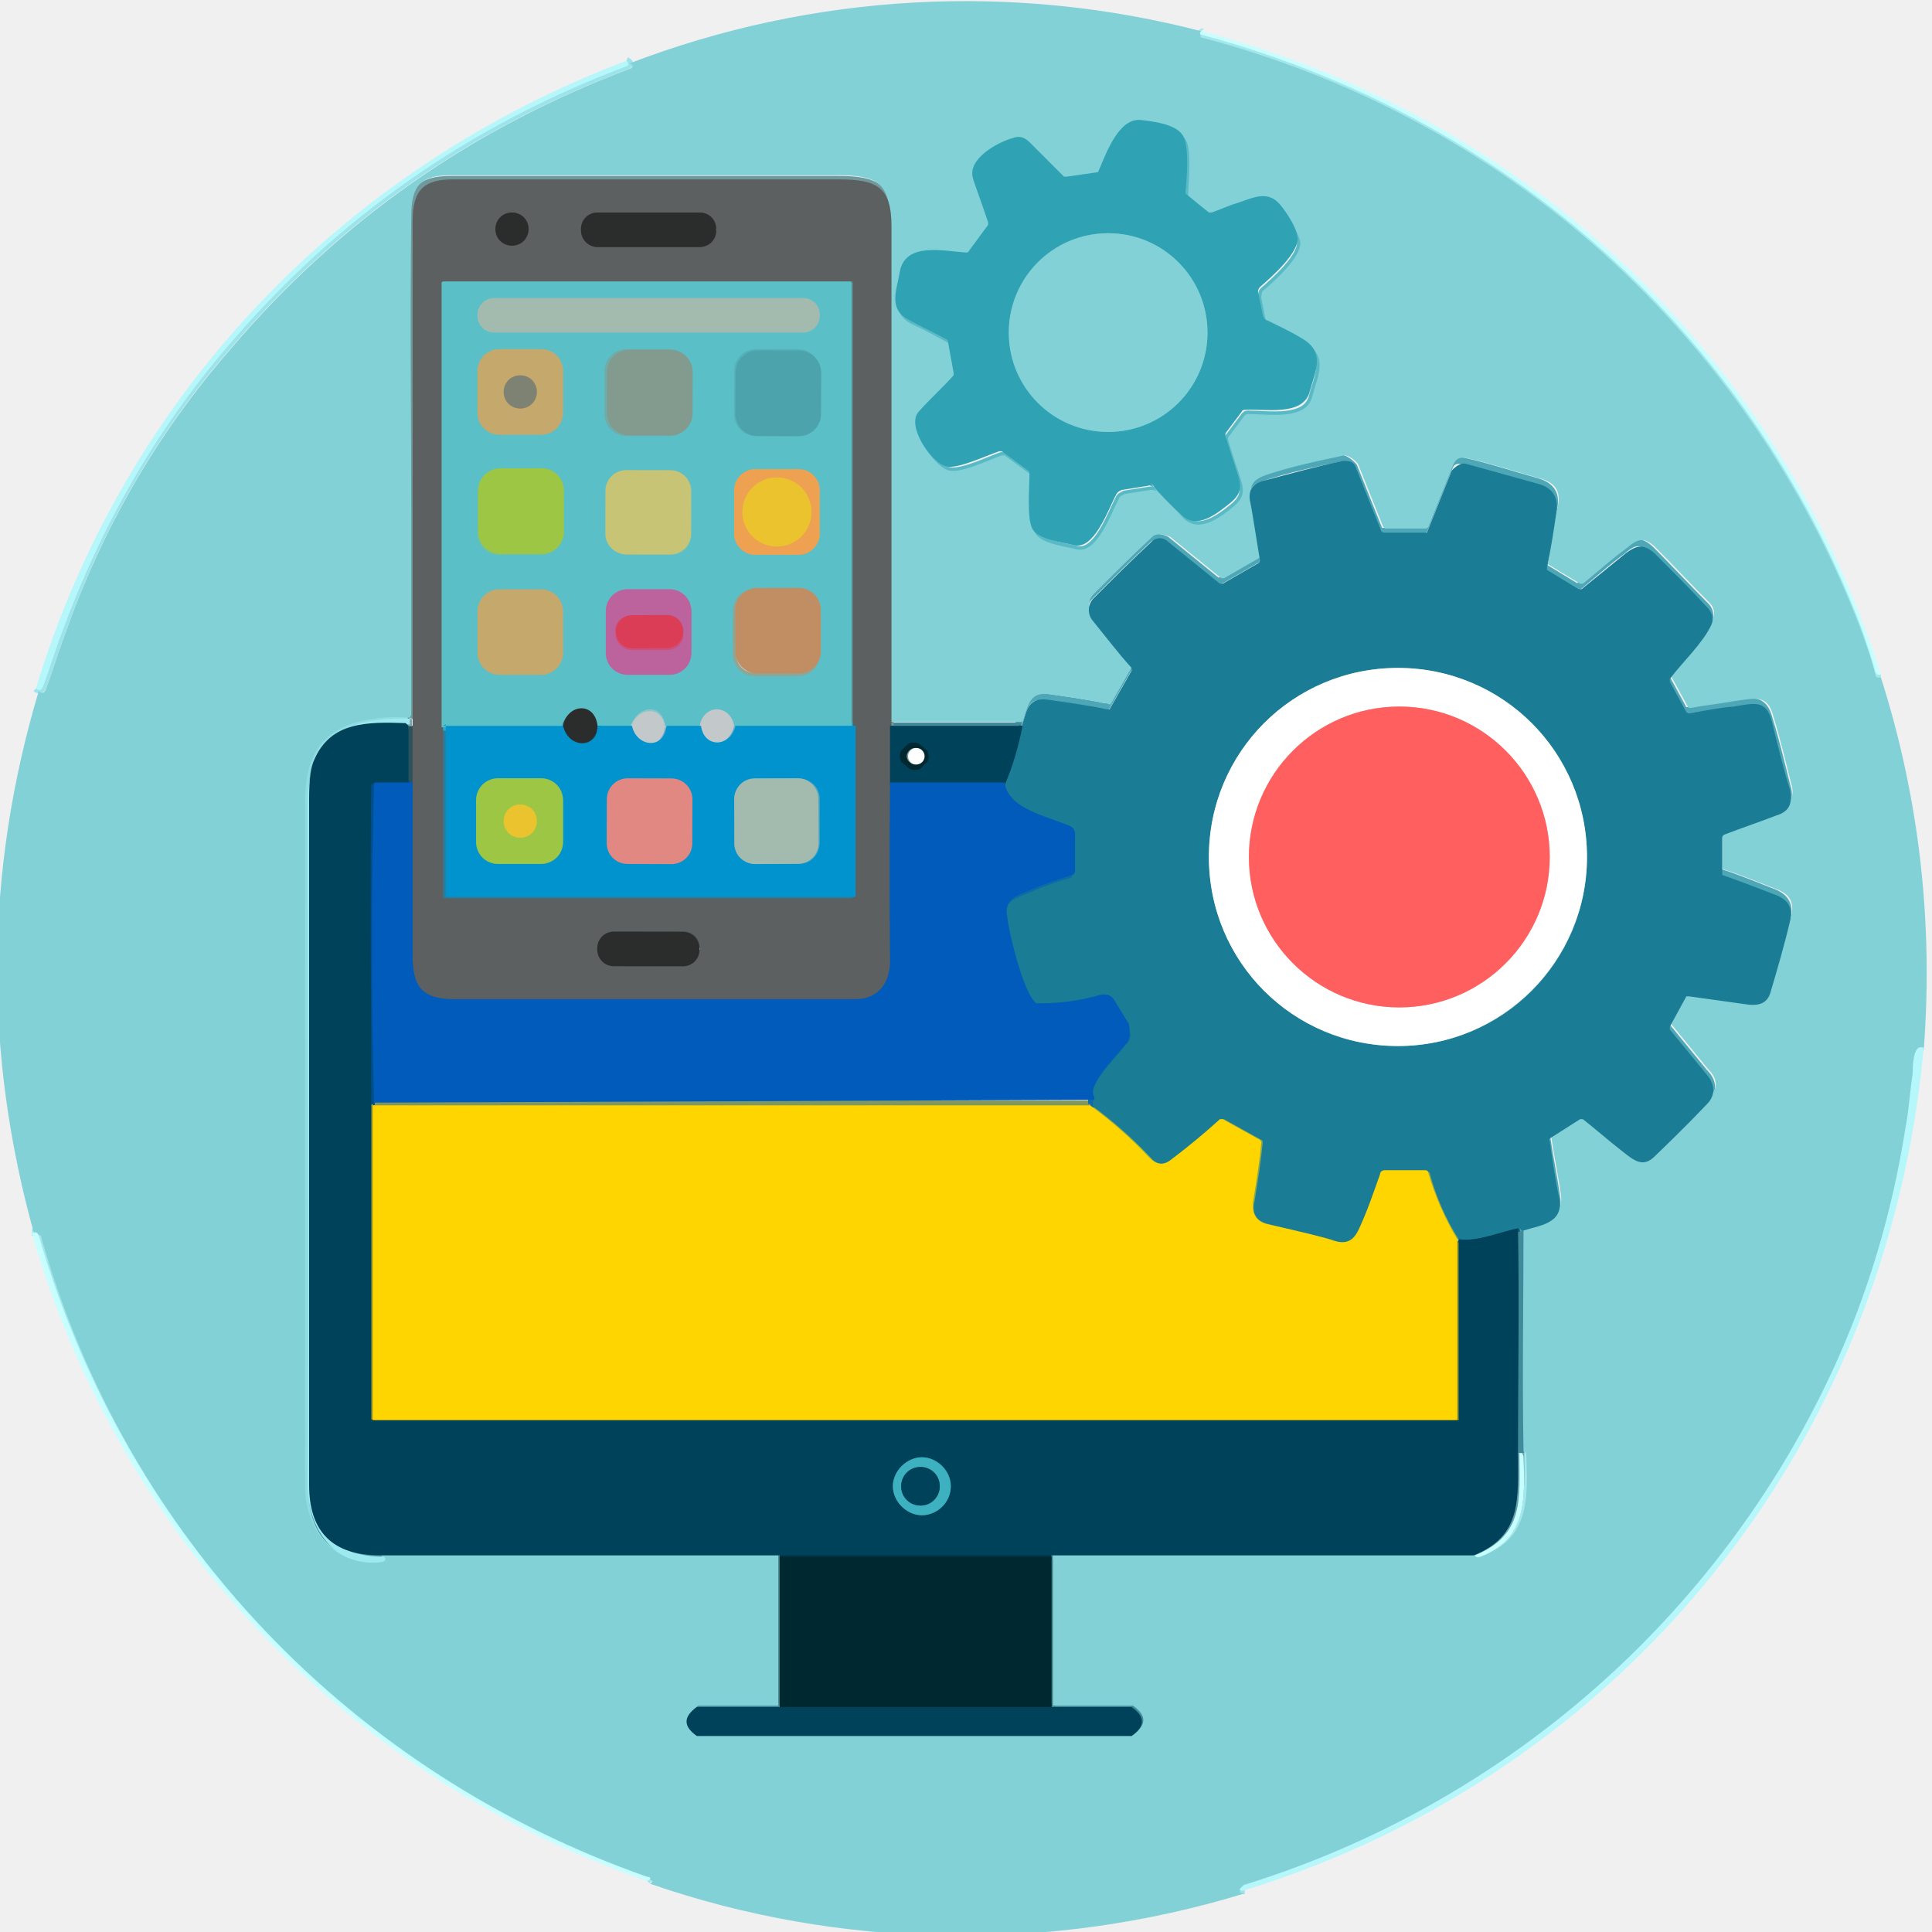
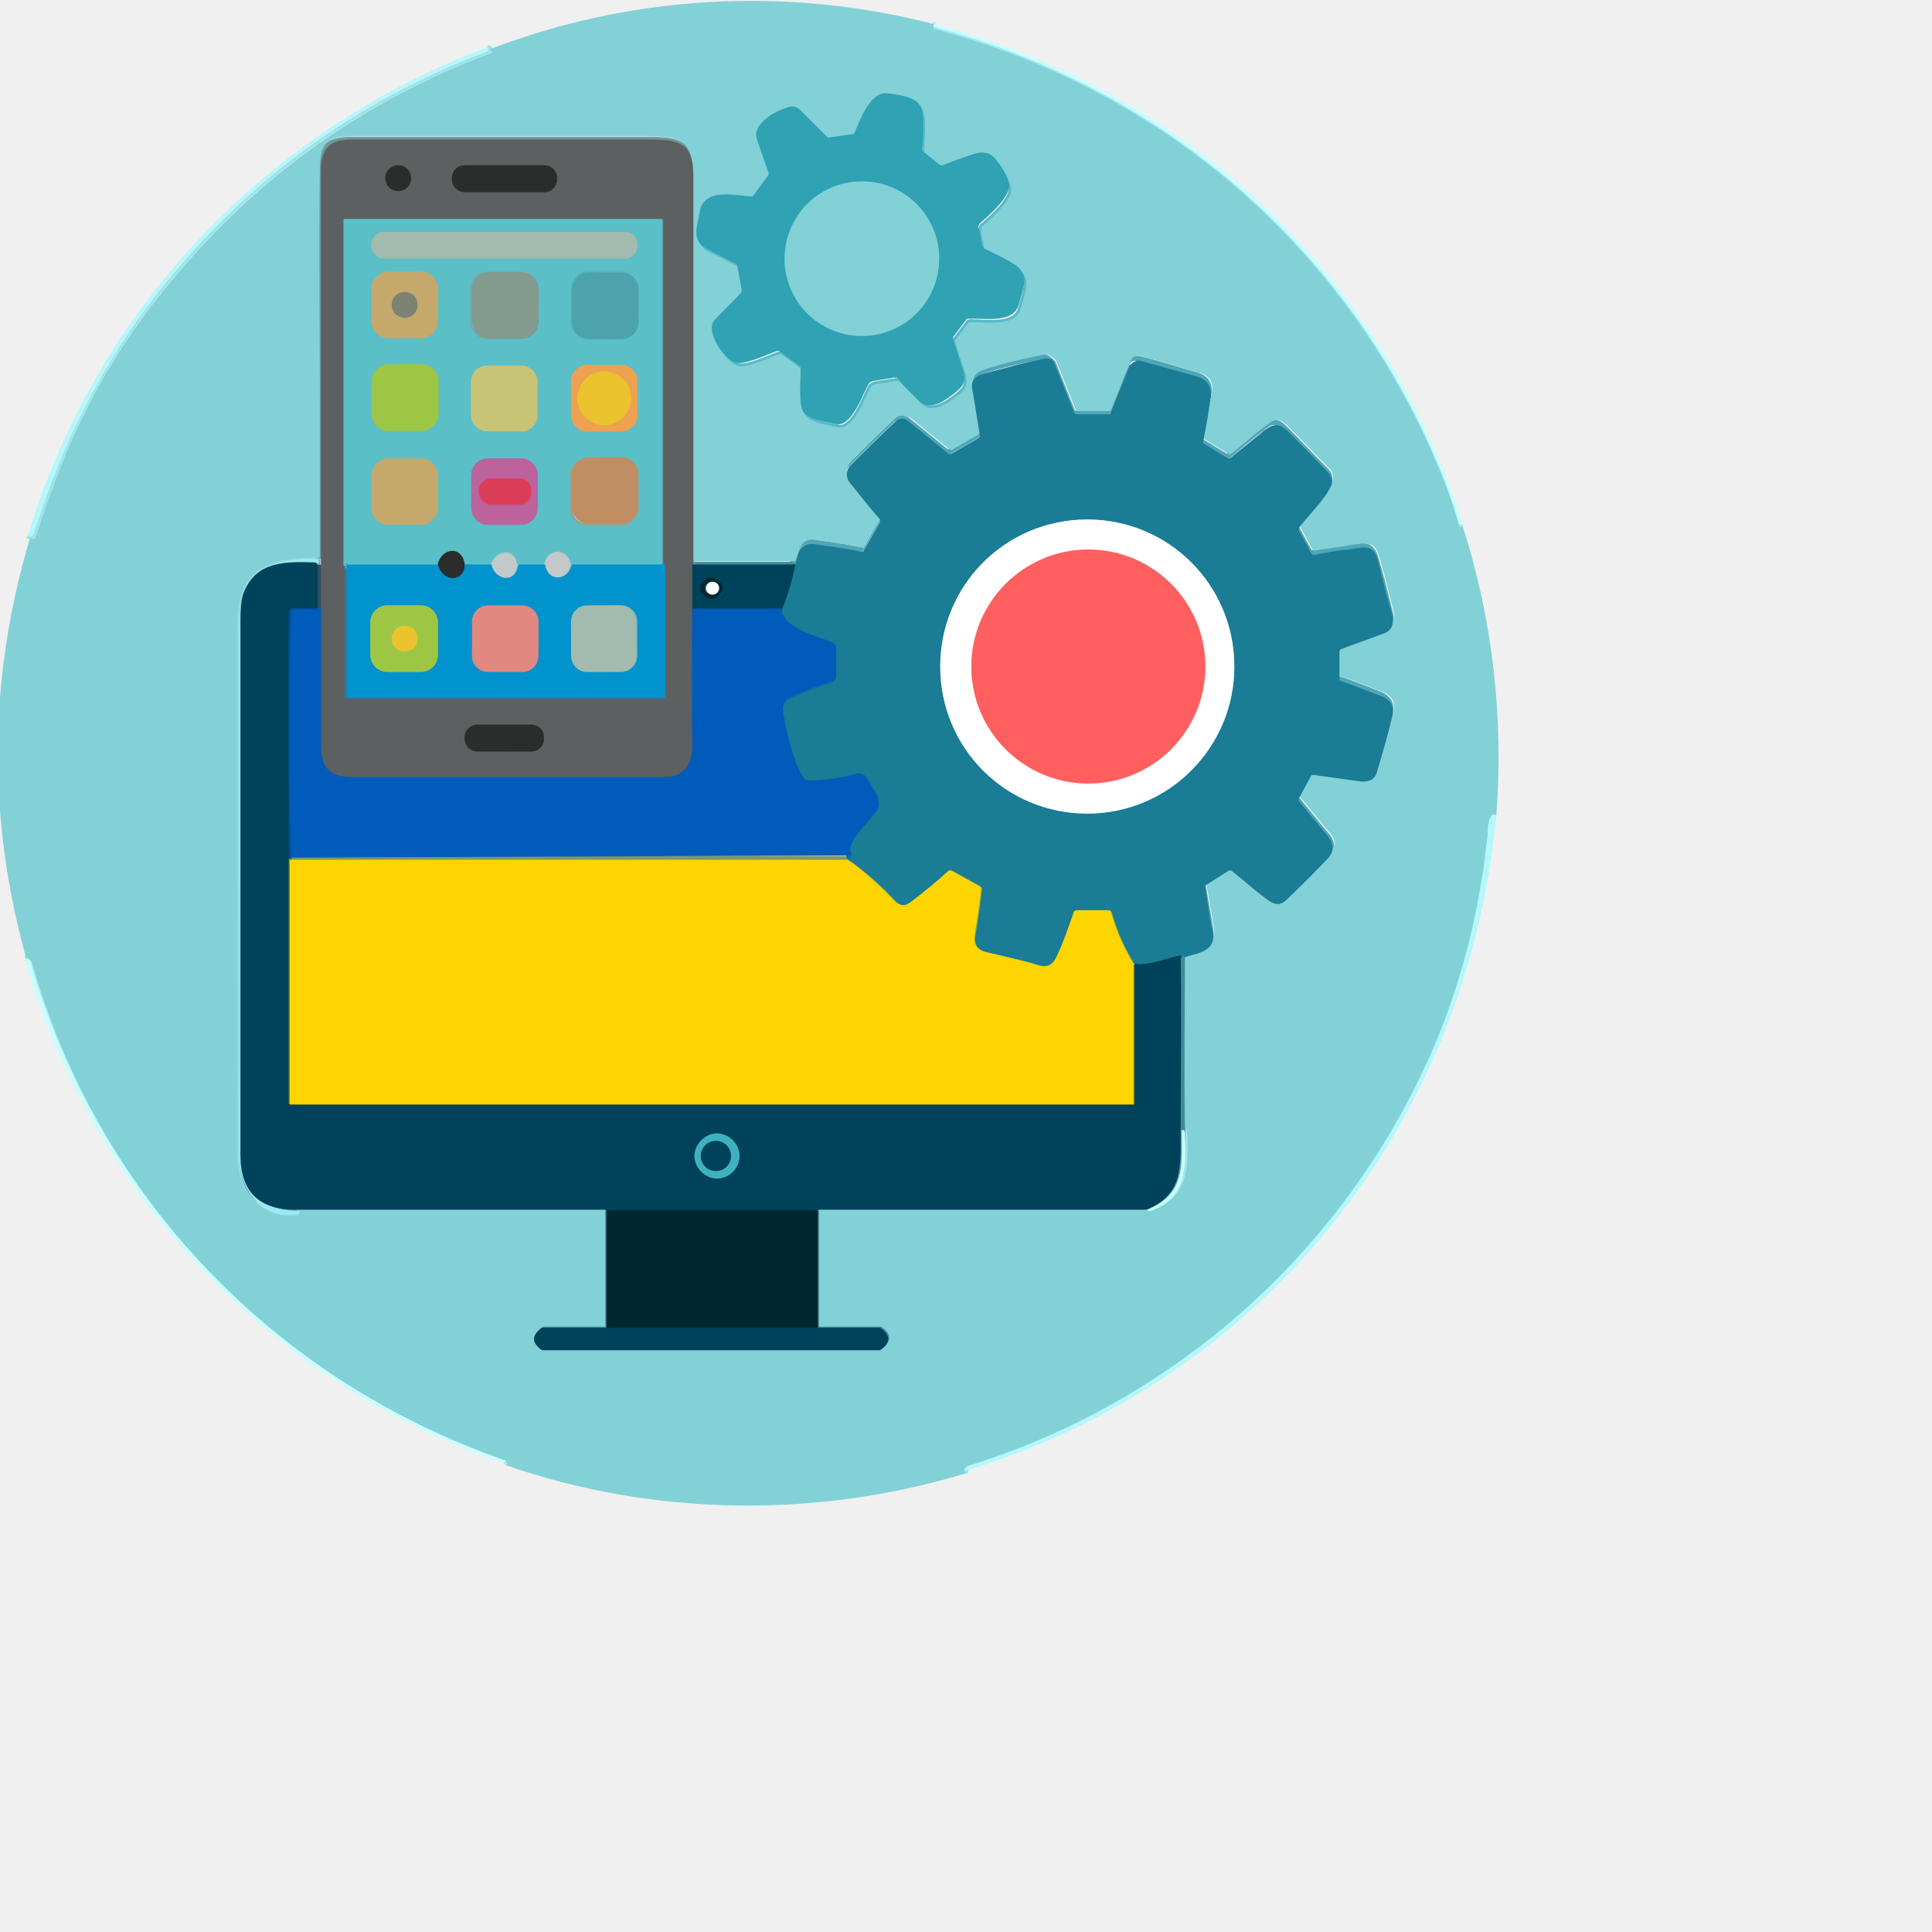
- <svg xmlns="http://www.w3.org/2000/svg" id="Layer_1" width="14px" height="14px" viewBox="0 0 14 14" version="1.1">
+ <svg xmlns="http://www.w3.org/2000/svg" id="Layer_1" width="18px" height="18px" viewBox="0 0 18 18" version="1.1">
  <defs>
    <style>.st11,.st15,.st17,.st18,.st26,.st28,.st29,.st32,.st33,.st35,.st38,.st39,.st41,.st47,.st8{fill:none;stroke-width:.05px}.st49{fill:#b5f7fb}.st8{stroke:#418a99}.st11{stroke:#417d84}.st54{fill:#fff}.st15{stroke:#2da9cb}.st60{fill:#2b2d2d}.st61{fill:#ebc32e}.st17{stroke:#59bac6}.st18{stroke:#2e515e}.st63{fill:#00425a}.st64{fill:#c5a86c}.st26{stroke:#90b49a}.st28{stroke:#1f7a8d}.st29{stroke:#444747}.st32{stroke:#62aecc}.st66{fill:#82d1d7}.st33{stroke:#004f8b}.st35{stroke:#003546}.st38{stroke:#a4e7eb}.st39{stroke:#8fc4c9}.st72{fill:#c7feff;fill-opacity:1}.st41{stroke:#0d5f78}.st74{fill:#a2bbae}.st76{fill:#9ec645}.st47{stroke:#9ce4e9}.st77{fill:#002831}.st78{fill:#c3c9ca}</style>
  </defs>
  <path d="M8.72.23s-.02 0-.02.02v.02c2.21.58 3.96 2.15 4.78 4.28.04.11.08.22.11.34 0 0 0 .02.02.02h.02" class="st38" vector-effect="non-scaling-stroke" />
  <path d="M13.94 7.59c-.07-.01-.06.15-.07.19-.02.14-.03.29-.05.38-.11.65-.28 1.24-.53 1.77a7.023 7.023 0 0 1-4.27 3.73c-.02 0-.07.04 0 .04" class="st47" vector-effect="non-scaling-stroke" />
  <path d="M4.69 13.63s.02-.02 0-.03C2.55 12.85.9 11.14.28 8.95c0-.01 0-.02-.02-.02H.23" class="st38" vector-effect="non-scaling-stroke" />
  <path d="M.26 4.99S.27 5 .29 5c0 0 .01 0 .02-.02.05-.13.09-.27.14-.4.27-.77.67-1.46 1.2-2.07C2.44 1.58 3.4.91 4.54.48c.03-.01.03-.03 0-.04" class="st47" vector-effect="non-scaling-stroke" />
  <path d="M8.36 3.53c.07.08.15.15.22.23.11.1.25 0 .36-.09.07-.06.08-.11.05-.2-.03-.09-.06-.18-.09-.28v-.02l.12-.16S9.03 3 9.04 3c.15 0 .43.05.47-.13.04-.15.12-.29-.06-.39-.08-.04-.16-.09-.25-.13-.01 0-.02-.02-.03-.04l-.03-.15s0-.04.01-.05c.08-.07.3-.26.27-.37-.02-.06-.06-.13-.11-.21-.09-.12-.18-.08-.32-.03-.06.02-.12.04-.19.07h-.02l-.16-.13s-.01-.01-.01-.02c0-.09.03-.34-.02-.41-.05-.08-.21-.1-.3-.11-.16-.03-.24.23-.31.37 0 0-.01.01-.02.01l-.21.03h-.02l-.25-.25s-.08-.04-.12-.03c-.11.03-.33.15-.29.29 0 .03.04.14.11.32v.02l-.14.19s-.01.01-.02.01c-.15 0-.44-.07-.48.14-.03.13-.09.27.07.35.09.04.18.09.27.14 0 0 .01.01.01.02l.04.22v.02c-.09.08-.17.17-.25.26-.09.1.09.38.2.4.09.02.29-.08.38-.11h.02l.19.14s.01.01.01.02c0 .09-.03.32.02.4.04.08.22.1.3.12.15.04.25-.26.31-.37 0-.01.02-.02.04-.03l.19-.03s.03 0 .04.01" class="st17" vector-effect="non-scaling-stroke" />
  <path d="M2.97 5.2c-.11-.01-.23 0-.33.02-.33.07-.43.28-.43.6v4.94c0 .31.19.59.53.55.02 0 .05-.02.02-.04" style="stroke:#8fdde3;fill:none;stroke-width:.05px" vector-effect="non-scaling-stroke" />
  <path d="M2.77 11.28h2.88" class="st8" vector-effect="non-scaling-stroke" />
  <path d="M5.65 11.27v1.09" class="st11" vector-effect="non-scaling-stroke" />
  <path d="M5.65 12.37H5.07c-.1.07-.1.14 0 .21H8.22c.1-.07.1-.14 0-.21H7.64" class="st8" vector-effect="non-scaling-stroke" />
  <path d="M7.62 12.37v-1.09" class="st11" vector-effect="non-scaling-stroke" />
  <path d="M7.62 11.28h3.08" class="st8" vector-effect="non-scaling-stroke" />
  <path d="M10.7 11.27s0 .02.04.01c.34-.13.32-.43.31-.73 0 0 0-.01-.01-.02h-.01" class="st38" vector-effect="non-scaling-stroke" />
  <path d="M11.02 10.53c-.01-.54 0-1.09 0-1.63" class="st8" vector-effect="non-scaling-stroke" />
  <path d="M11.01 8.9c.12-.04.3-.04.27-.23-.02-.14-.05-.28-.07-.42v-.02l.22-.14h.02c.09.07.18.15.27.22.09.07.15.14.25.05.05-.05.18-.17.38-.38.07-.07.07-.14 0-.21l-.27-.33v-.02l.12-.22s.01-.01.02 0l.43.06c.09.01.14-.02.16-.09.05-.17.09-.34.14-.51.02-.09 0-.15-.09-.19-.13-.05-.27-.11-.4-.15 0 0-.01 0-.01-.02v-.25s.01-.02.02-.02c.13-.05.26-.09.38-.14.09-.03.13-.1.1-.19-.04-.16-.08-.33-.13-.49-.04-.16-.13-.13-.28-.11-.11.02-.21.03-.32.05 0 0-.02 0-.02-.01l-.12-.22V4.9c.09-.11.24-.26.3-.39.02-.05.01-.09-.02-.12-.13-.13-.26-.27-.39-.4-.08-.08-.13-.07-.21 0-.11.08-.21.17-.32.26h-.02l-.23-.14s-.01-.01 0-.02c.02-.14.04-.27.07-.41.02-.1-.02-.16-.12-.19-.18-.05-.36-.11-.54-.15-.05-.01-.08 0-.1.05l-.18.45s-.01.01-.02.01h-.29s-.02-.01-.02-.02l-.18-.45s-.05-.06-.1-.06c-.19.04-.38.08-.56.14-.09.03-.13.07-.11.16 0 .04.03.19.07.42 0 0 0 .02-.01.02l-.26.15h-.02l-.37-.3s-.09-.04-.13 0c-.14.13-.28.27-.42.41-.05.05-.05.1 0 .16.09.12.19.23.28.34v.02l-.16.28s-.01.01-.02 0c-.14-.03-.29-.05-.43-.07-.15-.02-.15.1-.19.2" style="stroke:#4ea7b6;fill:none;stroke-width:.05px" vector-effect="non-scaling-stroke" />
  <path d="M7.4 5.26h-.96" class="st8" vector-effect="non-scaling-stroke" />
  <path d="M6.45 5.26V1.64c0-.29-.1-.34-.38-.34h-2.8c-.22 0-.29.07-.29.3-.01.81 0 1.42 0 2.19v1.42" style="stroke:#6f999c;fill:none;stroke-width:.05px" vector-effect="non-scaling-stroke" />
  <path d="M6.45 5.26v.42" class="st18" vector-effect="non-scaling-stroke" />
  <path d="M6.45 5.67c0 .42-.01.85 0 1.27 0 .17-.07.31-.25.31H3.29c-.22 0-.3-.08-.3-.31V5.67" style="stroke:#2e5e8e;fill:none;stroke-width:.05px" vector-effect="non-scaling-stroke" />
  <path d="M2.97 5.68v-.42" class="st18" vector-effect="non-scaling-stroke" />
  <path d="M2.96 5.26v-.05" style="stroke:#7ca5a8;fill:none;stroke-width:.05px" vector-effect="non-scaling-stroke" />
  <path d="M2.96 5.26c-.28-.01-.55-.01-.66.26-.03.06-.04.16-.04.29 0 2.05-.01 3.71 0 4.97 0 .34.17.51.51.51" style="stroke:#4e96a5;fill:none;stroke-width:.05px" vector-effect="non-scaling-stroke" />
  <path d="M7.9 8H2.69" style="stroke:#80985e;fill:none;stroke-width:.05px" vector-effect="non-scaling-stroke" />
  <path d="M7.28 5.69h-.83M2.97 5.68H2.7s-.01 0-.01.02c-.01.77 0 1.54 0 2.31" class="st33" vector-effect="non-scaling-stroke" />
  <path d="M2.69 8.01v2.28s0 .01.01.01h7.86s.02 0 .01-.01v-1.3" style="stroke:#808c2d;fill:none;stroke-width:.05px" vector-effect="non-scaling-stroke" />
  <path d="M11.02 10.53c0 .33.03.6-.32.74" style="stroke:#63a0ac;fill:none;stroke-width:.05px" vector-effect="non-scaling-stroke" />
  <path d="M7.62 11.28H5.65" class="st35" vector-effect="non-scaling-stroke" />
  <path d="M11.01 8.9c-.14.03-.3.1-.44.08" class="st41" vector-effect="non-scaling-stroke" />
  <path d="M10.57 8.98a1.71 1.71 0 0 1-.21-.48s0-.01-.02-.01h-.3s-.03 0-.03.02c-.04.13-.09.26-.15.39-.04.09-.09.13-.19.09-.05-.02-.21-.05-.48-.12-.08-.02-.12-.07-.1-.16.03-.18.05-.32.06-.43 0 0 0-.02-.01-.02l-.27-.15h-.02c-.11.1-.23.19-.35.29-.06.05-.12.04-.16-.01a3.08 3.08 0 0 0-.43-.38" style="fill:none;stroke-width:.05px;stroke:#8da94b" vector-effect="non-scaling-stroke" />
  <path d="M7.9 8h.01v-.04c-.06-.09.18-.32.24-.4.04-.04.04-.09.01-.13l-.11-.18s-.05-.05-.1-.03c-.14.04-.29.06-.43.06h-.03c-.1-.07-.2-.57-.21-.62-.03-.14.07-.16.19-.21.09-.04.18-.07.28-.1 0 0 .01 0 .01-.02v-.28s0-.05-.04-.06c-.14-.06-.44-.12-.46-.3" style="stroke:#0d6ca8;fill:none;stroke-width:.05px" vector-effect="non-scaling-stroke" />
  <path d="M7.28 5.69c.06-.13.1-.28.13-.43" class="st41" vector-effect="non-scaling-stroke" />
  <path d="M7.62 12.37H5.65" class="st35" vector-effect="non-scaling-stroke" />
  <path d="M8.75 2.41c0-.4-.32-.72-.72-.72s-.72.32-.72.72.32.72.72.72.72-.32.72-.72" class="st17" vector-effect="non-scaling-stroke" />
  <path d="M5.19 1.66c0-.07-.05-.12-.12-.12h-.74c-.07 0-.12.05-.12.12 0 .07.05.13.12.13h.74c.07 0 .12-.05.12-.12M3.83 1.66c0-.07-.05-.12-.12-.12s-.12.05-.12.12.05.12.12.12.12-.05.12-.12" class="st29" vector-effect="non-scaling-stroke" />
  <path d="M3.21 5.26V6.5s0 .01.01.01h2.95s.01 0 .01-.01V5.26" style="stroke:#2e7a98;fill:none;stroke-width:.05px" vector-effect="non-scaling-stroke" />
  <path d="M6.19 5.26V2.05s0-.01-.01-.01H3.23s-.01 0-.01.01v3.21" style="stroke:#5b9094;fill:none;stroke-width:.05px" vector-effect="non-scaling-stroke" />
  <path d="M6.19 5.26h-.87" class="st15" vector-effect="non-scaling-stroke" />
  <path d="M5.32 5.26c-.03-.16-.22-.16-.25 0" class="st39" vector-effect="non-scaling-stroke" />
  <path d="M5.08 5.26h-.25" class="st15" vector-effect="non-scaling-stroke" />
  <path d="M4.82 5.27c-.02-.17-.2-.16-.25 0" class="st39" vector-effect="non-scaling-stroke" />
  <path d="M4.57 5.26h-.25" class="st15" vector-effect="non-scaling-stroke" />
  <path d="M4.33 5.26c-.02-.17-.22-.15-.25 0" style="stroke:#43767a;fill:none;stroke-width:.05px" vector-effect="non-scaling-stroke" />
  <path d="M4.08 5.27h-.87" class="st15" vector-effect="non-scaling-stroke" />
  <path d="M4.82 5.27c-.03.18-.22.15-.25 0" class="st32" vector-effect="non-scaling-stroke" />
  <path d="M4.33 5.26c0 .16-.21.17-.25 0" style="stroke:#16607e;fill:none;stroke-width:.05px" vector-effect="non-scaling-stroke" />
  <path d="M5.32 5.26c-.04.17-.23.16-.25 0" class="st32" vector-effect="non-scaling-stroke" />
  <path d="M5.07 6.87c0-.07-.05-.12-.12-.12h-.5c-.07 0-.12.05-.12.12 0 .08.05.13.12.13h.5c.07 0 .12-.05.12-.12" class="st29" vector-effect="non-scaling-stroke" />
  <path d="M5.94 2.28c0-.07-.05-.12-.12-.12H3.59c-.07 0-.12.05-.12.12 0 .07.05.12.12.12h2.23c.07 0 .12-.05.12-.12" style="stroke:#7ebdbb;fill:none;stroke-width:.05px" vector-effect="non-scaling-stroke" />
  <path d="M4.08 2.69c0-.09-.07-.16-.16-.16h-.3c-.09 0-.16.07-.16.16v.3c0 .09.07.16.16.16h.3c.09 0 .16-.07.16-.16v-.3" class="st26" vector-effect="non-scaling-stroke" />
  <path d="M5.01 2.69c0-.09-.07-.16-.16-.16h-.31c-.09 0-.16.07-.16.16V3c0 .09.07.16.16.16h.31c.09 0 .16-.07.16-.16v-.31" style="stroke:#6fadab;fill:none;stroke-width:.05px" vector-effect="non-scaling-stroke" />
  <path d="M5.94 2.69c0-.09-.07-.16-.16-.16h-.3c-.09 0-.16.07-.16.16V3c0 .09.07.16.16.16h.3c.09 0 .16-.07.16-.16v-.31" style="stroke:#53b1b9;fill:none;stroke-width:.05px" vector-effect="non-scaling-stroke" />
  <path d="M4.08 3.56c0-.09-.07-.16-.16-.16h-.3c-.09 0-.16.07-.16.16v.3c0 .09.07.16.16.16h.3c.09 0 .16-.07.16-.16v-.3" style="stroke:#7cc386;fill:none;stroke-width:.05px" vector-effect="non-scaling-stroke" />
  <path d="M5.01 3.56c0-.09-.07-.15-.15-.15h-.31c-.09 0-.15.07-.15.15v.31c0 .09.07.15.15.15h.31c.09 0 .15-.07.15-.15v-.31" style="stroke:#91c29e;fill:none;stroke-width:.05px" vector-effect="non-scaling-stroke" />
  <path d="M5.94 3.55c0-.08-.07-.15-.15-.15h-.32c-.08 0-.15.07-.15.15v.32c0 .08.07.15.15.15h.32c.08 0 .15-.07.15-.15v-.32" style="stroke:#a4b08c;fill:none;stroke-width:.05px" vector-effect="non-scaling-stroke" />
  <path d="M4.08 4.44c0-.09-.07-.16-.16-.16h-.29c-.09 0-.16.07-.16.16v.29c0 .09.07.16.16.16h.29c.09 0 .16-.07.16-.16v-.29" class="st26" vector-effect="non-scaling-stroke" />
  <path d="M5.01 4.43c0-.09-.07-.16-.16-.16h-.3c-.09 0-.16.07-.16.16v.3c0 .09.07.16.16.16h.3c.09 0 .16-.07.16-.16v-.3" style="stroke:#8b91b3;fill:none;stroke-width:.05px" vector-effect="non-scaling-stroke" />
  <path d="M5.94 4.43c0-.09-.07-.16-.16-.16h-.31c-.09 0-.16.07-.16.16v.31c0 .09.07.16.16.16h.31c.09 0 .16-.07.16-.16v-.31" style="stroke:#8ea695;fill:none;stroke-width:.05px" vector-effect="non-scaling-stroke" />
  <path d="M3.89 2.84c0-.07-.05-.12-.12-.12s-.12.05-.12.12.05.12.12.12.12-.05.12-.12" style="stroke:#a2956f;fill:none;stroke-width:.05px" vector-effect="non-scaling-stroke" />
  <path d="M11.5 6.21c0-.75-.61-1.37-1.37-1.37s-1.37.61-1.37 1.37.61 1.37 1.37 1.37 1.37-.61 1.37-1.37" style="stroke:#8dbeca;fill:none;stroke-width:.05px" vector-effect="non-scaling-stroke" />
  <path d="M5.88 3.71c0-.14-.11-.25-.25-.25s-.25.11-.25.25.11.25.25.25.25-.11.25-.25" style="stroke:#edb240;fill:none;stroke-width:.05px" vector-effect="non-scaling-stroke" />
  <path d="M4.95 4.57c0-.06-.05-.12-.12-.11h-.26c-.06 0-.12.05-.11.12 0 .08.05.13.12.13h.26c.06 0 .12-.05.11-.12" style="stroke:#cc507a;fill:none;stroke-width:.05px" vector-effect="non-scaling-stroke" />
  <path d="M11.23 6.21c0-.6-.49-1.09-1.09-1.09s-1.09.49-1.09 1.09.49 1.09 1.09 1.09 1.09-.49 1.09-1.09" style="stroke:#ffafaf;fill:none;stroke-width:.05px" vector-effect="non-scaling-stroke" />
  <path d="M6.89 10.77c0-.12-.1-.21-.21-.21s-.21.1-.21.21.1.21.21.21.21-.1.21-.21" class="st28" vector-effect="non-scaling-stroke" />
  <path d="M4.08 5.8c0-.09-.07-.16-.16-.16h-.31c-.09 0-.16.07-.16.16v.3c0 .09.07.16.16.16h.31c.09 0 .16-.07.16-.16v-.3" style="stroke:#4fad8a;fill:none;stroke-width:.05px" vector-effect="non-scaling-stroke" />
  <path d="M5.01 5.79c0-.08-.07-.15-.15-.15h-.31c-.08 0-.15.07-.15.15v.31c0 .08.07.15.15.15h.31c.08 0 .15-.07.15-.15v-.31" style="stroke:#718ea8;fill:none;stroke-width:.05px" vector-effect="non-scaling-stroke" />
  <path d="M5.94 5.79c0-.09-.07-.15-.16-.15h-.31c-.09 0-.15.07-.15.16v.31c0 .09.07.15.16.15h.31c.09 0 .15-.07.15-.16v-.31" style="stroke:#51a7be;fill:none;stroke-width:.05px" vector-effect="non-scaling-stroke" />
  <path d="M6.72 5.52s.02-.05 0-.08l-.06-.05s-.05-.02-.08 0l-.05.05s-.02.05 0 .08l.06.05s.05.02.08 0l.05-.05" class="st35" vector-effect="non-scaling-stroke" />
  <path d="M6.69 5.48s-.03-.06-.06-.06-.06.03-.06.06.03.06.06.06.06-.03.06-.06" style="stroke:#809498;fill:none;stroke-width:.05px" vector-effect="non-scaling-stroke" />
  <path d="M3.89 5.95c0-.07-.05-.12-.12-.12s-.12.05-.12.12.05.12.12.12.12-.05.12-.12" style="stroke:#c5c53a;fill:none;stroke-width:.05px" vector-effect="non-scaling-stroke" />
  <path d="M6.81 10.77c0-.08-.06-.14-.14-.14s-.14.06-.14.14.06.14.14.14.14-.06.14-.14" class="st28" vector-effect="non-scaling-stroke" />
  <path d="M8.72.23s-.02 0-.02.02v.02c2.21.58 3.96 2.15 4.78 4.28.04.11.08.22.11.34 0 0 0 .02.02.02h.02c.28.88.38 1.78.31 2.7-.07-.01-.06.15-.07.19-.02.14-.03.29-.05.38-.11.65-.28 1.24-.53 1.77a7.023 7.023 0 0 1-4.27 3.73c-.02 0-.07.04 0 .04-1.4.43-2.93.41-4.31-.07.02-.01.02-.02 0-.03C2.57 12.87.92 11.16.3 8.97c0-.01 0-.02-.02-.02H.25c-.37-1.32-.36-2.63.03-3.94 0 0 .01.01.03.01 0 0 .01 0 .02-.02.05-.13.09-.27.14-.4.27-.77.67-1.46 1.2-2.07C2.46 1.6 3.42.93 4.56.5c.03-.01.03-.03 0-.04A6.8 6.8 0 0 1 8.72.23Zm-.36 3.3c.07.08.15.15.22.23.11.1.25 0 .36-.09.07-.06.08-.11.05-.2-.03-.09-.06-.18-.09-.28v-.02l.12-.16S9.03 3 9.04 3c.15 0 .43.05.47-.13.04-.15.12-.29-.06-.39-.08-.04-.16-.09-.25-.13-.01 0-.02-.02-.03-.04l-.03-.15s0-.04.01-.05c.08-.07.3-.26.27-.37-.02-.06-.06-.13-.11-.21-.09-.12-.18-.08-.32-.03-.06.02-.12.04-.19.07h-.02l-.16-.13s-.01-.01-.01-.02c0-.09.03-.34-.02-.41-.05-.08-.21-.1-.3-.11-.16-.03-.24.23-.31.37 0 0-.01.01-.02.01l-.21.03h-.02l-.25-.25s-.08-.04-.12-.03c-.11.03-.33.15-.29.29 0 .03.04.14.11.32v.02l-.14.19s-.01.01-.02.01c-.15 0-.44-.07-.48.14-.03.13-.09.27.07.35.09.04.18.09.27.14 0 0 .01.01.01.02l.04.22v.02c-.09.08-.17.17-.25.26-.09.1.09.38.2.4.09.02.29-.08.38-.11h.02l.19.14s.01.01.01.02c0 .09-.03.32.02.4.04.08.22.1.3.12.15.04.25-.26.31-.37 0-.01.02-.02.04-.03l.19-.03s.03 0 .04.01ZM2.97 5.2c-.11-.01-.23 0-.33.02-.33.07-.43.28-.43.6v4.94c0 .31.19.59.53.55.02 0 .05-.02.02-.04h2.88v1.09H5.06c-.1.07-.1.14 0 .21H8.21c.1-.07.1-.14 0-.21H7.63v-1.09h3.08s0 .02.04 0c.34-.13.32-.43.31-.73 0 0 0-.01-.01-.02h-.01c-.01-.55 0-1.09 0-1.64.12-.04.3-.04.27-.23-.02-.14-.05-.28-.07-.42v-.02l.22-.14h.02c.09.07.18.15.27.22.09.07.15.14.25.05.05-.05.18-.17.38-.38.07-.07.07-.14 0-.21l-.27-.33V7.4l.12-.22s.01-.01.02 0l.43.06c.09.01.14-.02.16-.09.05-.17.09-.34.14-.51.02-.09 0-.15-.09-.19-.13-.05-.27-.11-.4-.15 0 0-.01 0-.01-.02v-.25s.01-.02.02-.02c.13-.05.26-.09.38-.14.09-.03.13-.1.1-.19-.04-.16-.08-.33-.13-.49-.04-.16-.13-.13-.28-.11-.11.02-.21.03-.32.05 0 0-.02 0-.02-.01l-.12-.22v-.02c.09-.11.24-.26.3-.39.02-.05.01-.09-.02-.12-.13-.13-.26-.27-.39-.4-.08-.08-.13-.07-.21 0-.11.08-.21.17-.32.26h-.02l-.23-.14s-.01-.01 0-.02c.02-.14.04-.27.07-.41.02-.1-.02-.16-.12-.19-.18-.05-.36-.11-.54-.15-.05-.01-.08 0-.1.05l-.18.45s-.01.01-.02.01h-.29s-.02-.01-.02-.02l-.18-.45s-.05-.06-.1-.06c-.19.04-.38.08-.56.14-.09.03-.13.07-.11.16 0 .04.03.19.07.42 0 0 0 .02-.01.02l-.26.15h-.02l-.37-.3s-.09-.04-.13 0c-.14.13-.28.27-.42.41-.05.05-.05.1 0 .16.09.12.19.23.28.34v.02l-.16.28s-.01.01-.02 0c-.14-.03-.29-.05-.43-.07-.15-.02-.15.1-.19.2h-.96V1.61c0-.29-.1-.34-.38-.34h-2.8c-.22 0-.29.07-.29.3-.01.81 0 1.42 0 2.19v1.42Z" class="st66" />
  <path d="M8.72.23c2.34.62 4.18 2.35 4.91 4.66h-.02s-.01 0-.02-.02c-.03-.11-.07-.23-.11-.34C12.67 2.41 10.91.84 8.7.25c0 0-.01-.01 0-.02l.02-.02Z" class="st72" />
  <path d="M4.54.44s.03.03 0 .04c-1.14.43-2.1 1.1-2.89 2.03-.53.62-.92 1.31-1.2 2.07-.05.13-.09.27-.14.4 0 0-.01.02-.02.02s-.02 0-.03-.01C.9 2.87 2.48 1.22 4.54.44Z" class="st49" />
  <path d="M8.36 3.53s-.03-.02-.04-.01l-.19.03s-.03.01-.04.03c-.06.11-.16.41-.31.37-.08-.02-.26-.04-.3-.12-.04-.08-.02-.3-.02-.4 0 0 0-.02-.01-.02l-.19-.14h-.02c-.09.03-.3.13-.38.11-.11-.02-.3-.3-.2-.4.08-.09.17-.17.25-.26V2.7l-.04-.22s0-.02-.01-.02c-.09-.05-.18-.09-.27-.14-.16-.08-.09-.22-.07-.35.04-.22.32-.15.48-.14 0 0 .02 0 .02-.01l.14-.19v-.02c-.06-.18-.1-.28-.11-.32-.04-.14.18-.26.29-.29.05-.02.09 0 .12.03l.25.25h.02l.21-.03s.02 0 .02-.01c.06-.14.15-.39.31-.37.09.01.25.03.3.11.05.07.03.32.02.41 0 0 0 .02.01.02l.16.13h.02c.06-.02.12-.05.19-.07.14-.05.23-.09.32.03.06.08.1.15.11.21.03.11-.19.3-.27.37-.01.01-.02.03-.01.05l.03.15s.01.04.03.04c.08.04.17.08.25.13.18.1.1.24.06.39-.05.18-.33.12-.47.13 0 0-.02 0-.02.01l-.12.16v.02c.03.09.06.19.09.28.03.09.02.14-.05.2-.11.09-.25.2-.36.09a2.39 2.39 0 0 1-.22-.23Zm.39-1.12c0-.4-.32-.72-.72-.72s-.72.32-.72.72.32.72.72.72.72-.32.72-.72Z" style="fill:#2fa2b4" />
  <path d="M6.45 5.26v.42c-.01.42-.01.85 0 1.27 0 .17-.07.31-.25.31H3.29c-.22 0-.3-.08-.3-.31V1.6c0-.22.08-.3.29-.3h2.8c.28 0 .38.06.38.34v3.62Zm-1.26-3.6c0-.07-.05-.12-.12-.12h-.74c-.07 0-.12.05-.12.12 0 .07.05.13.12.13h.74c.07 0 .12-.05.12-.12Zm-1.36 0c0-.07-.05-.12-.12-.12s-.12.05-.12.12.05.12.12.12.12-.05.12-.12Zm-.62 3.6V6.5s0 .01.01.01h2.95s.01 0 .01-.01V2.05s0-.01-.01-.01H3.22s-.01 0-.01.01v3.21Zm1.86 1.61c0-.07-.05-.12-.12-.12h-.5c-.07 0-.12.05-.12.12 0 .08.05.13.12.13h.5c.07 0 .12-.05.12-.12Z" style="fill:#5c6061" />
  <rect width=".98" height=".25" x="4.21" y="1.54" class="st60" rx=".12" ry=".12" />
  <circle cx="3.71" cy="1.66" r=".12" class="st60" />
  <circle cx="8.03" cy="2.41" r=".72" class="st66" />
  <path d="M6.19 5.26h-.87c-.03-.15-.22-.15-.25 0h-.25c-.02-.17-.2-.15-.25 0h-.25c-.02-.17-.22-.14-.25.01H3.2V2.05s0-.01.01-.01h2.95s.01 0 .01.01v3.21Zm-.25-2.98c0-.07-.05-.12-.12-.12H3.59c-.07 0-.12.05-.12.12 0 .07.05.12.12.12h2.23c.07 0 .12-.05.12-.12Zm-1.86.41c0-.09-.07-.16-.16-.16h-.3c-.09 0-.16.07-.16.16v.3c0 .09.07.16.16.16h.3c.09 0 .16-.07.16-.16v-.3Zm.93 0c0-.09-.07-.16-.16-.16h-.31c-.09 0-.16.07-.16.16V3c0 .09.07.16.16.16h.31c.09 0 .16-.07.16-.16v-.31Zm.93 0c0-.09-.07-.16-.16-.16h-.3c-.09 0-.16.07-.16.16V3c0 .09.07.16.16.16h.3c.09 0 .16-.07.16-.16v-.31Zm-1.86.87c0-.09-.07-.16-.16-.16h-.3c-.09 0-.16.07-.16.16v.3c0 .09.07.16.16.16h.3c.09 0 .16-.07.16-.16v-.3Zm.93 0c0-.09-.07-.15-.15-.15h-.31c-.09 0-.15.07-.15.15v.31c0 .09.07.15.15.15h.31c.09 0 .15-.07.15-.15v-.31Zm.93-.01c0-.08-.07-.15-.15-.15h-.32c-.08 0-.15.07-.15.15v.32c0 .08.07.15.15.15h.32c.08 0 .15-.07.15-.15v-.32Zm-1.86.89c0-.09-.07-.16-.16-.16h-.29c-.09 0-.16.07-.16.16v.29c0 .09.07.16.16.16h.29c.09 0 .16-.07.16-.16v-.29Zm.93-.01c0-.09-.07-.16-.16-.16h-.3c-.09 0-.16.07-.16.16v.3c0 .09.07.16.16.16h.3c.09 0 .16-.07.16-.16v-.3Zm.93 0c0-.09-.07-.16-.16-.16h-.31c-.09 0-.16.07-.16.16v.31c0 .09.07.16.16.16h.31c.09 0 .16-.07.16-.16v-.31Z" style="fill:#5abfc7" />
  <rect width="2.48" height=".25" x="3.46" y="2.16" class="st74" rx=".12" ry=".12" />
  <path d="M4.08 2.99c0 .09-.07.16-.16.16h-.3c-.09 0-.16-.07-.16-.16v-.3c0-.09.07-.16.16-.16h.3c.09 0 .16.07.16.16v.3Zm-.19-.15c0-.07-.05-.12-.12-.12s-.12.05-.12.12.05.12.12.12.12-.05.12-.12Z" class="st64" />
  <rect width=".62" height=".62" x="4.39" y="2.54" rx=".16" ry=".16" style="fill:#839a8f" transform="rotate(-89.9 4.702 2.843)" />
  <rect width=".62" height=".62" x="5.32" y="2.54" rx=".16" ry=".16" style="fill:#4ca3ab" transform="rotate(-89.8 5.635 2.845)" />
  <circle cx="3.77" cy="2.84" r=".12" style="fill:#7e8272" />
  <path d="M11.01 8.9c-.14.03-.3.1-.44.08a1.71 1.71 0 0 1-.21-.48s0-.01-.02-.01h-.3s-.03 0-.03.02c-.04.13-.09.26-.15.39-.04.09-.09.13-.19.09-.05-.02-.21-.05-.48-.12-.08-.02-.12-.07-.1-.16.03-.18.05-.32.06-.43 0 0 0-.02-.01-.02l-.27-.15h-.02c-.11.1-.23.19-.35.29-.06.05-.12.04-.16-.01a3.08 3.08 0 0 0-.43-.38h.01v-.04c-.06-.09.18-.32.24-.4.04-.04.04-.09.01-.13l-.11-.18s-.05-.05-.1-.03c-.14.04-.29.06-.43.06H7.5c-.1-.07-.2-.57-.21-.62-.03-.14.07-.16.19-.21.09-.04.18-.07.28-.1 0 0 .01 0 .01-.02v-.28s0-.05-.04-.06c-.14-.06-.44-.12-.46-.3.06-.13.1-.28.13-.43.04-.09.03-.22.19-.2.14.02.29.04.43.07h.02l.16-.28v-.02c-.1-.11-.19-.23-.28-.34a.122.122 0 0 1 0-.16c.14-.14.28-.28.42-.41.04-.04.09-.04.13 0l.37.3h.02l.26-.15s.01-.01.01-.02c-.04-.24-.06-.38-.07-.42-.02-.09.02-.14.11-.16.19-.05.37-.1.56-.14.05 0 .08 0 .1.06l.18.45s.01.01.02.01h.31l.18-.45s.05-.06.1-.05l.54.15c.09.03.13.09.12.19-.02.14-.04.27-.07.41v.02l.23.14h.02l.32-.26c.08-.06.13-.07.21 0 .13.13.26.26.39.4.03.04.04.08.02.12-.06.13-.21.27-.3.39v.02l.12.22s.01.01.02.01c.11-.02.21-.04.32-.05.14-.02.24-.06.28.11.04.16.08.33.13.49.02.1 0 .16-.1.19-.13.05-.25.09-.38.14 0 0-.01.01-.01.02v.27c.14.05.27.1.4.15.09.04.11.1.09.19-.04.17-.09.34-.14.51-.02.07-.07.1-.16.09l-.43-.06h-.02l-.12.22v.02l.27.33c.06.07.06.15 0 .21-.2.21-.33.33-.38.38-.09.09-.16.02-.25-.05s-.18-.15-.27-.22h-.02l-.22.14s-.01.01 0 .02c.02.14.04.28.07.42.03.18-.15.19-.27.23Zm.49-2.69c0-.75-.61-1.37-1.37-1.37s-1.37.61-1.37 1.37.61 1.37 1.37 1.37 1.37-.61 1.37-1.37Z" style="fill:#1a7c95" />
  <rect width=".62" height=".62" x="3.46" y="3.4" class="st76" rx=".16" ry=".16" transform="rotate(-.1)" />
  <rect width=".61" height=".62" x="4.39" y="3.4" rx=".15" ry=".15" style="fill:#c8c475" transform="rotate(-89.9 4.697 3.71)" />
  <path d="M5.94 3.87c0 .08-.07.15-.15.15h-.32c-.08 0-.15-.07-.15-.15v-.32c0-.08.07-.15.15-.15h.32c.08 0 .15.07.15.15v.32Zm-.06-.16c0-.14-.11-.25-.25-.25s-.25.11-.25.25.11.25.25.25.25-.11.25-.25Z" style="fill:#eea151" />
  <circle cx="5.63" cy="3.71" r=".25" class="st61" />
  <rect width=".62" height=".62" x="3.46" y="4.27" class="st64" rx=".16" ry=".16" />
  <path d="M5.01 4.73c0 .09-.07.16-.16.16h-.3c-.09 0-.16-.07-.16-.16v-.3c0-.09.07-.16.16-.16h.3c.09 0 .16.07.16.16v.3Zm-.06-.16c0-.06-.05-.12-.12-.11h-.26c-.06 0-.12.05-.11.12 0 .08.05.13.12.13h.26c.06 0 .12-.05.11-.12Z" style="fill:#bc639e" />
  <rect width=".62" height=".62" x="5.32" y="4.27" rx=".16" ry=".16" style="fill:#c18d63" transform="rotate(-.1)" />
  <rect width=".49" height=".24" x="4.46" y="4.46" rx=".12" ry=".12" style="fill:#db3d56" transform="rotate(-.4 4.282 4.312)" />
  <path d="M11.5 6.21c0 .75-.61 1.37-1.37 1.37s-1.37-.61-1.37-1.37.61-1.37 1.37-1.37 1.37.61 1.37 1.37Zm-.27 0c0-.6-.49-1.09-1.09-1.09s-1.09.49-1.09 1.09.49 1.09 1.09 1.09 1.09-.49 1.09-1.09Z" class="st54" />
  <circle cx="10.14" cy="6.21" r="1.09" style="fill:#ff5f5f" />
  <path d="M4.33 5.26c0 .16-.21.17-.25 0 .03-.16.23-.18.25 0Z" class="st60" />
  <path d="M4.82 5.27c-.03.18-.22.15-.25 0 .05-.15.23-.16.25 0ZM5.32 5.26c-.04.17-.23.16-.25 0 .03-.16.22-.16.25 0Z" class="st78" />
  <path d="M2.97 5.2v.05c-.28-.01-.55-.01-.66.26-.03.06-.04.16-.04.29 0 2.05-.01 3.71 0 4.97 0 .34.17.51.51.51.03.02 0 .04-.02.04-.34.04-.53-.25-.53-.55V5.83c0-.31.09-.53.43-.6.11-.02.22-.03.33-.02Z" style="fill:#9ce9ef" />
  <path d="M2.96 5.26v.42H2.7s-.01 0-.01.01c-.01.77 0 1.54 0 2.31v2.28s0 .01.01.01h7.86s.02 0 .01-.01v-1.3c.13.02.29-.05.43-.08.01.54 0 1.09 0 1.63 0 .33.03.6-.32.74H2.75c-.34 0-.51-.17-.51-.51V5.79c0-.13.01-.23.04-.29.12-.27.38-.27.66-.26Zm3.93 5.51c0-.12-.1-.21-.21-.21s-.21.1-.21.21.1.21.21.21.21-.1.21-.21Z" class="st63" />
  <path d="M3.21 5.26h.87c.04.17.25.17.25 0h.25c.03.15.23.18.25 0h.25c.02.16.21.16.25 0h.87v1.23s0 .01-.01.01H3.24s-.01 0-.01-.01V5.25Zm.87.54c0-.09-.07-.16-.16-.16h-.31c-.09 0-.16.07-.16.16v.3c0 .09.07.16.16.16h.31c.09 0 .16-.07.16-.16v-.3Zm.93-.01c0-.08-.07-.15-.15-.15h-.31c-.08 0-.15.07-.15.15v.31c0 .08.07.15.15.15h.31c.08 0 .15-.07.15-.15v-.31Zm.93 0c0-.09-.07-.15-.16-.15h-.31c-.09 0-.15.07-.15.16v.31c0 .09.07.15.16.15h.31c.09 0 .15-.07.15-.16v-.31Z" style="fill:#0093ce" />
  <path d="M6.45 5.26h.96c-.03.15-.07.29-.13.43h-.83v-.43Zm.27.26s.02-.05 0-.08l-.06-.05s-.05-.02-.08 0l-.05.05s-.02.05 0 .08l.06.05s.05.02.08 0l.05-.05Z" class="st63" />
  <path d="M6.67 5.57s-.05.02-.08 0l-.06-.05s-.02-.05 0-.08l.05-.05s.05-.02.08 0l.06.05s.02.05 0 .08l-.05.05Zm.02-.09s-.03-.06-.06-.06-.06.03-.06.06.03.06.06.06.06-.03.06-.06Z" class="st77" />
  <circle cx="6.64" cy="5.48" r=".06" class="st54" />
  <path d="M4.08 6.1c0 .09-.07.16-.16.16h-.31c-.09 0-.16-.07-.16-.16v-.3c0-.09.07-.16.16-.16h.31c.09 0 .16.07.16.16v.3Zm-.19-.15c0-.07-.05-.12-.12-.12s-.12.05-.12.12.05.12.12.12.12-.05.12-.12Z" class="st76" />
  <rect width=".62" height=".62" x="4.39" y="5.64" rx=".15" ry=".15" style="fill:#e18882" transform="rotate(-89.8 4.704 5.947)" />
  <rect width=".61" height=".62" x="5.32" y="5.64" class="st74" rx=".15" ry=".15" transform="rotate(-.3 5.715 5.745)" />
  <path d="M6.45 5.67h.83c.02.19.32.25.46.31.03.01.05.03.05.06v.28s-.01.02-.02.02c-.09.03-.19.06-.28.1-.12.05-.22.07-.19.21 0 .05.11.55.21.62h.03c.15 0 .29-.02.43-.06.04-.01.08 0 .1.03l.11.18s.02.09-.01.13c-.06.08-.3.31-.24.4v.02h-.01l-5.21.02c-.02-.77-.02-1.54 0-2.31 0 0 0-.01.01-.01h.27v1.26c0 .23.08.31.3.31H6.2c.18 0 .26-.14.25-.31V5.66Z" style="fill:#005bbb" />
  <circle cx="3.77" cy="5.95" r=".12" class="st61" />
  <rect width=".25" height=".74" x="4.58" y="6.51" class="st60" rx=".12" ry=".12" transform="rotate(-89.9 4.7 6.882)" />
  <path d="M13.94 7.59c-.26 2.88-2.17 5.26-4.93 6.11-.06 0 0-.03 0-.04a6.966 6.966 0 0 0 4.27-3.73c.25-.54.43-1.13.53-1.77.02-.1.03-.25.05-.38 0-.04 0-.21.07-.19Z" class="st49" />
  <path d="M2.69 8.01H7.9c.15.11.3.24.43.38.05.05.1.06.16.01.12-.09.24-.19.35-.29h.02l.27.15s.01.01.01.02c-.01.11-.03.25-.06.43-.01.08.02.14.1.16.27.06.43.1.48.12.1.03.15 0 .19-.09.06-.13.1-.25.15-.39 0-.02.02-.03.03-.03h.3s.02 0 .02.02c.05.17.12.33.21.48v1.31H2.71s-.01 0-.01-.01V8Z" style="fill:#ffd500" />
  <path d="M4.69 13.63a7.014 7.014 0 0 1-4.46-4.7h.03s.01 0 .02.02c.63 2.19 2.27 3.9 4.41 4.65.03 0 .03.02 0 .03ZM11.02 10.53h.01l.01.02c.01.3.03.6-.31.73-.03.01-.04 0-.04-.01.36-.15.32-.41.32-.74Z" class="st72" />
  <path d="M6.89 10.77c0 .12-.1.21-.21.21s-.21-.1-.21-.21.1-.21.21-.21.21.1.21.21Zm-.08 0c0-.08-.06-.14-.14-.14s-.14.06-.14.14.06.14.14.14.14-.06.14-.14Z" style="fill:#3eb1c0" />
  <circle cx="6.67" cy="10.77" r=".14" class="st63" />
  <path d="M7.62 11.28v1.09H5.65v-1.09h1.97Z" class="st77" />
  <path d="M7.62 12.37H8.2c.1.07.1.14 0 .21H5.05c-.1-.07-.1-.14 0-.21H7.6Z" class="st63" />
</svg>
